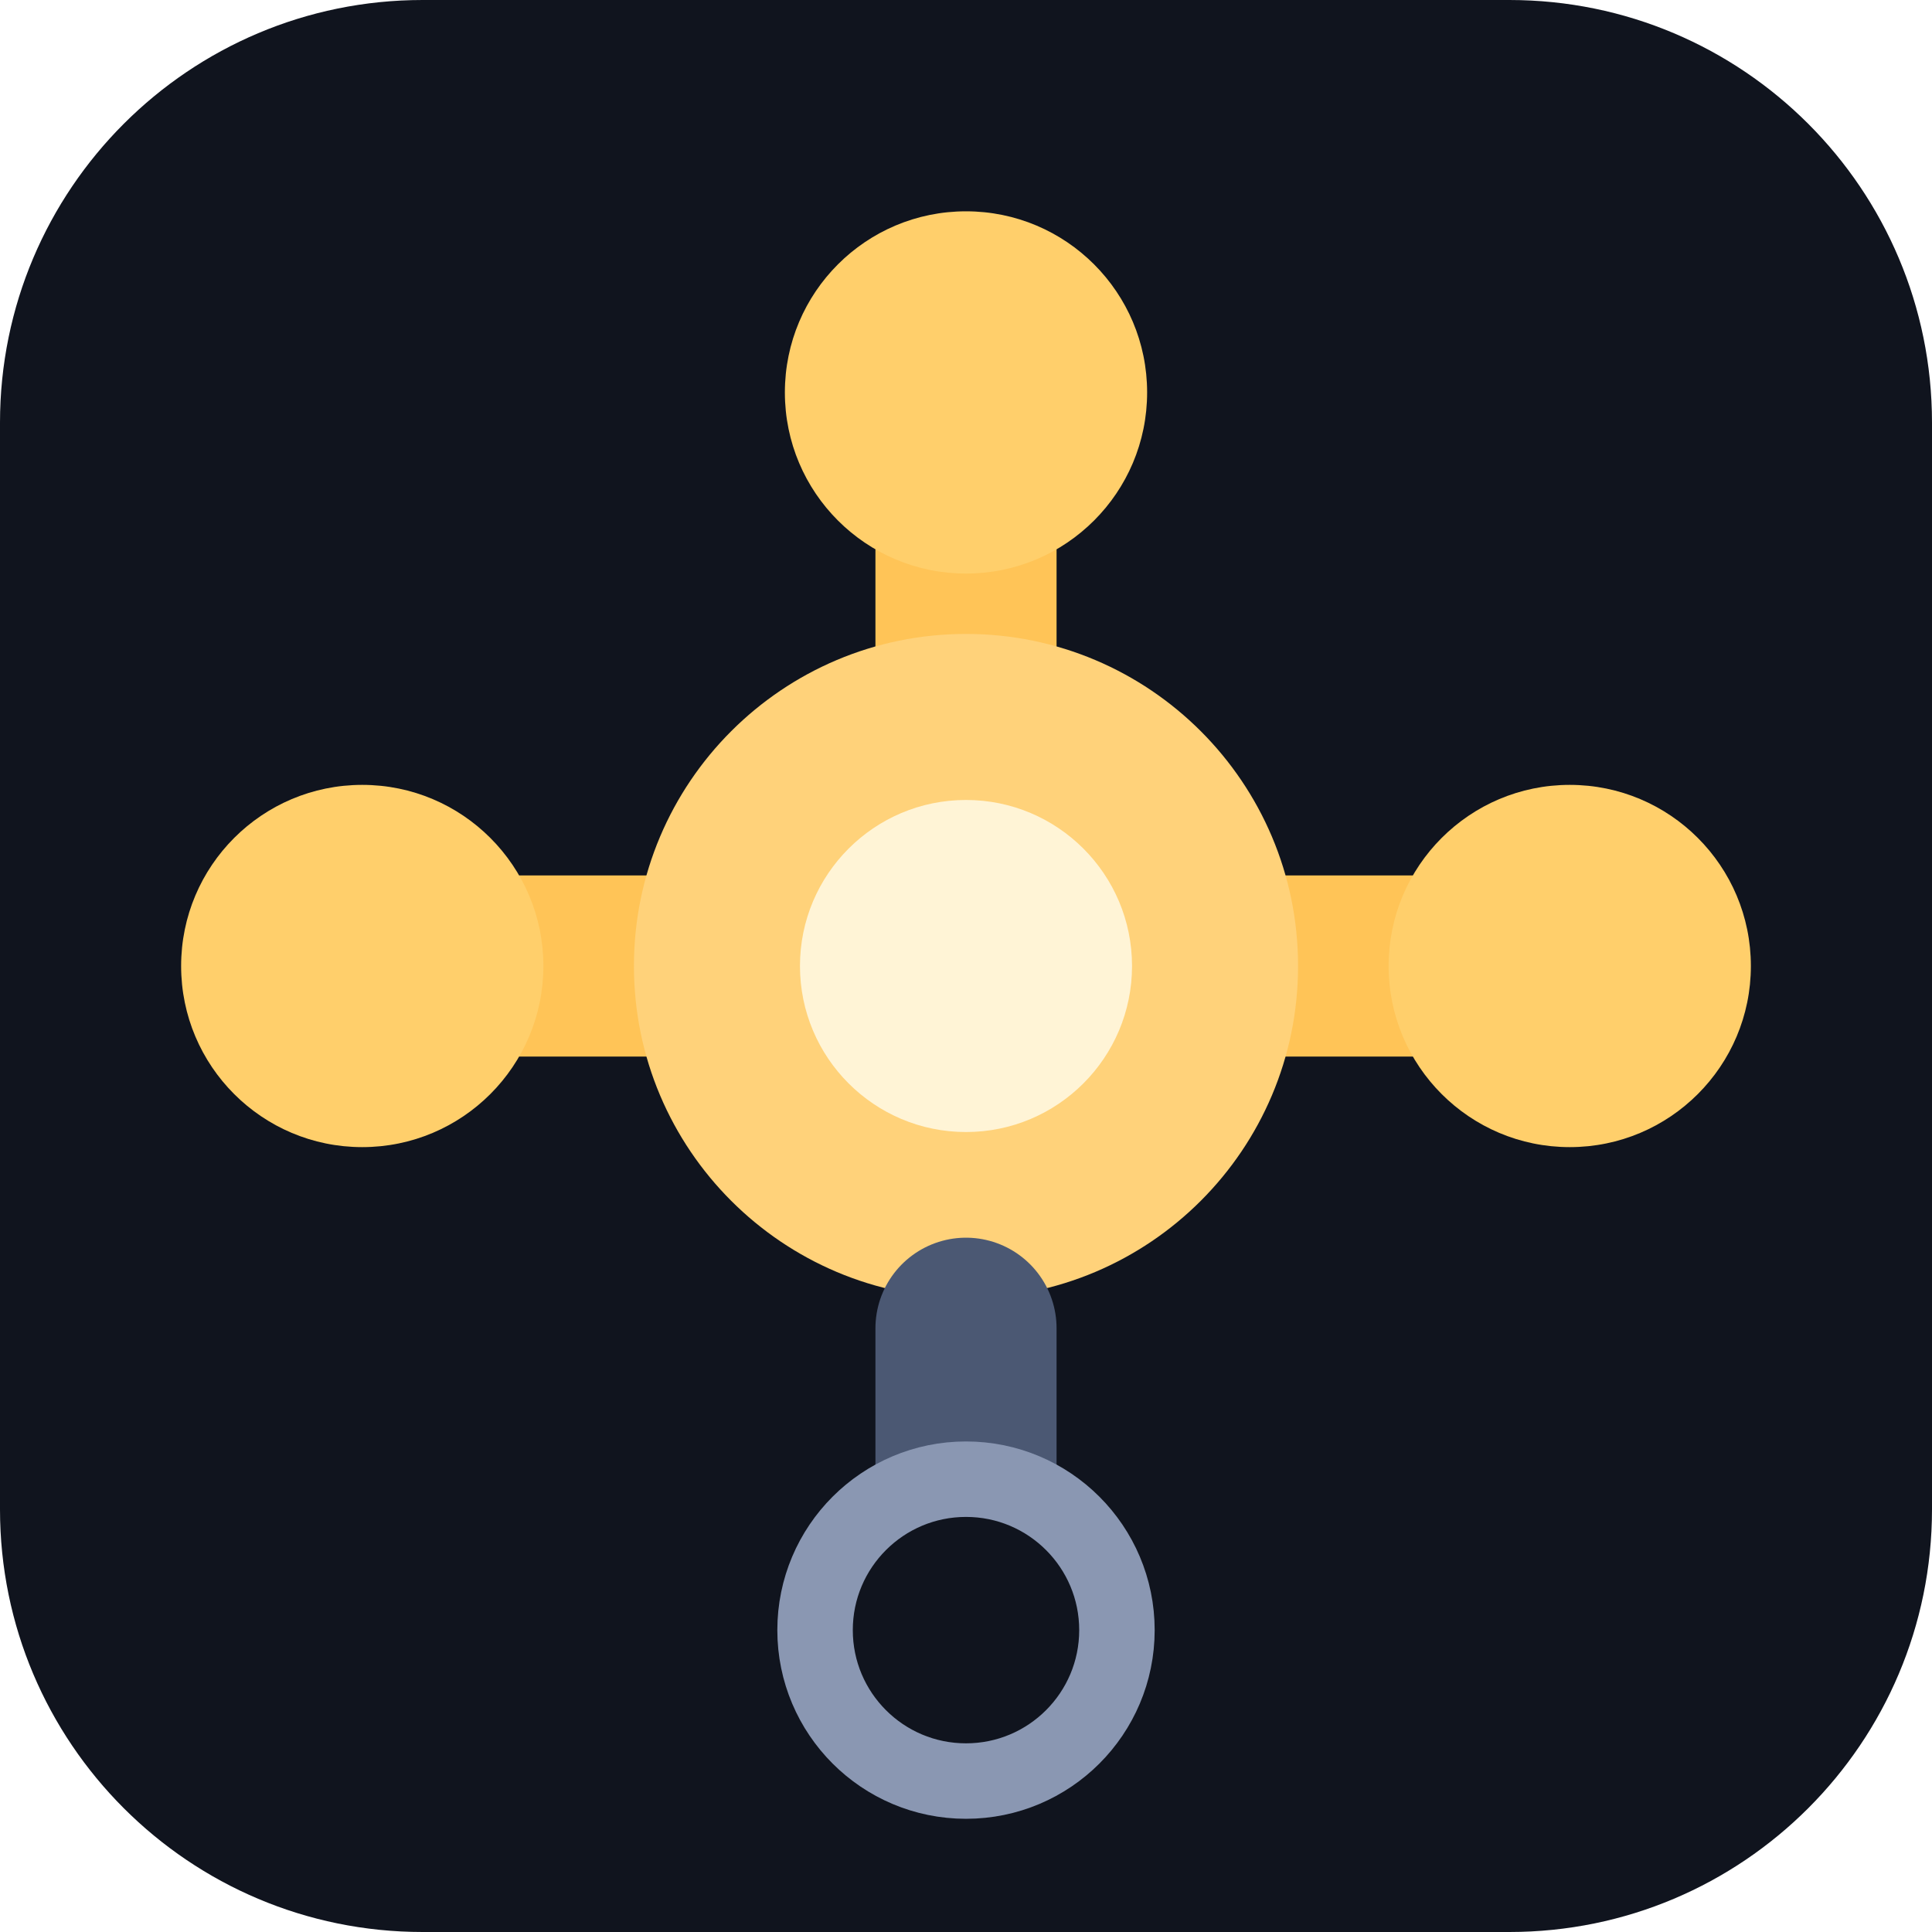
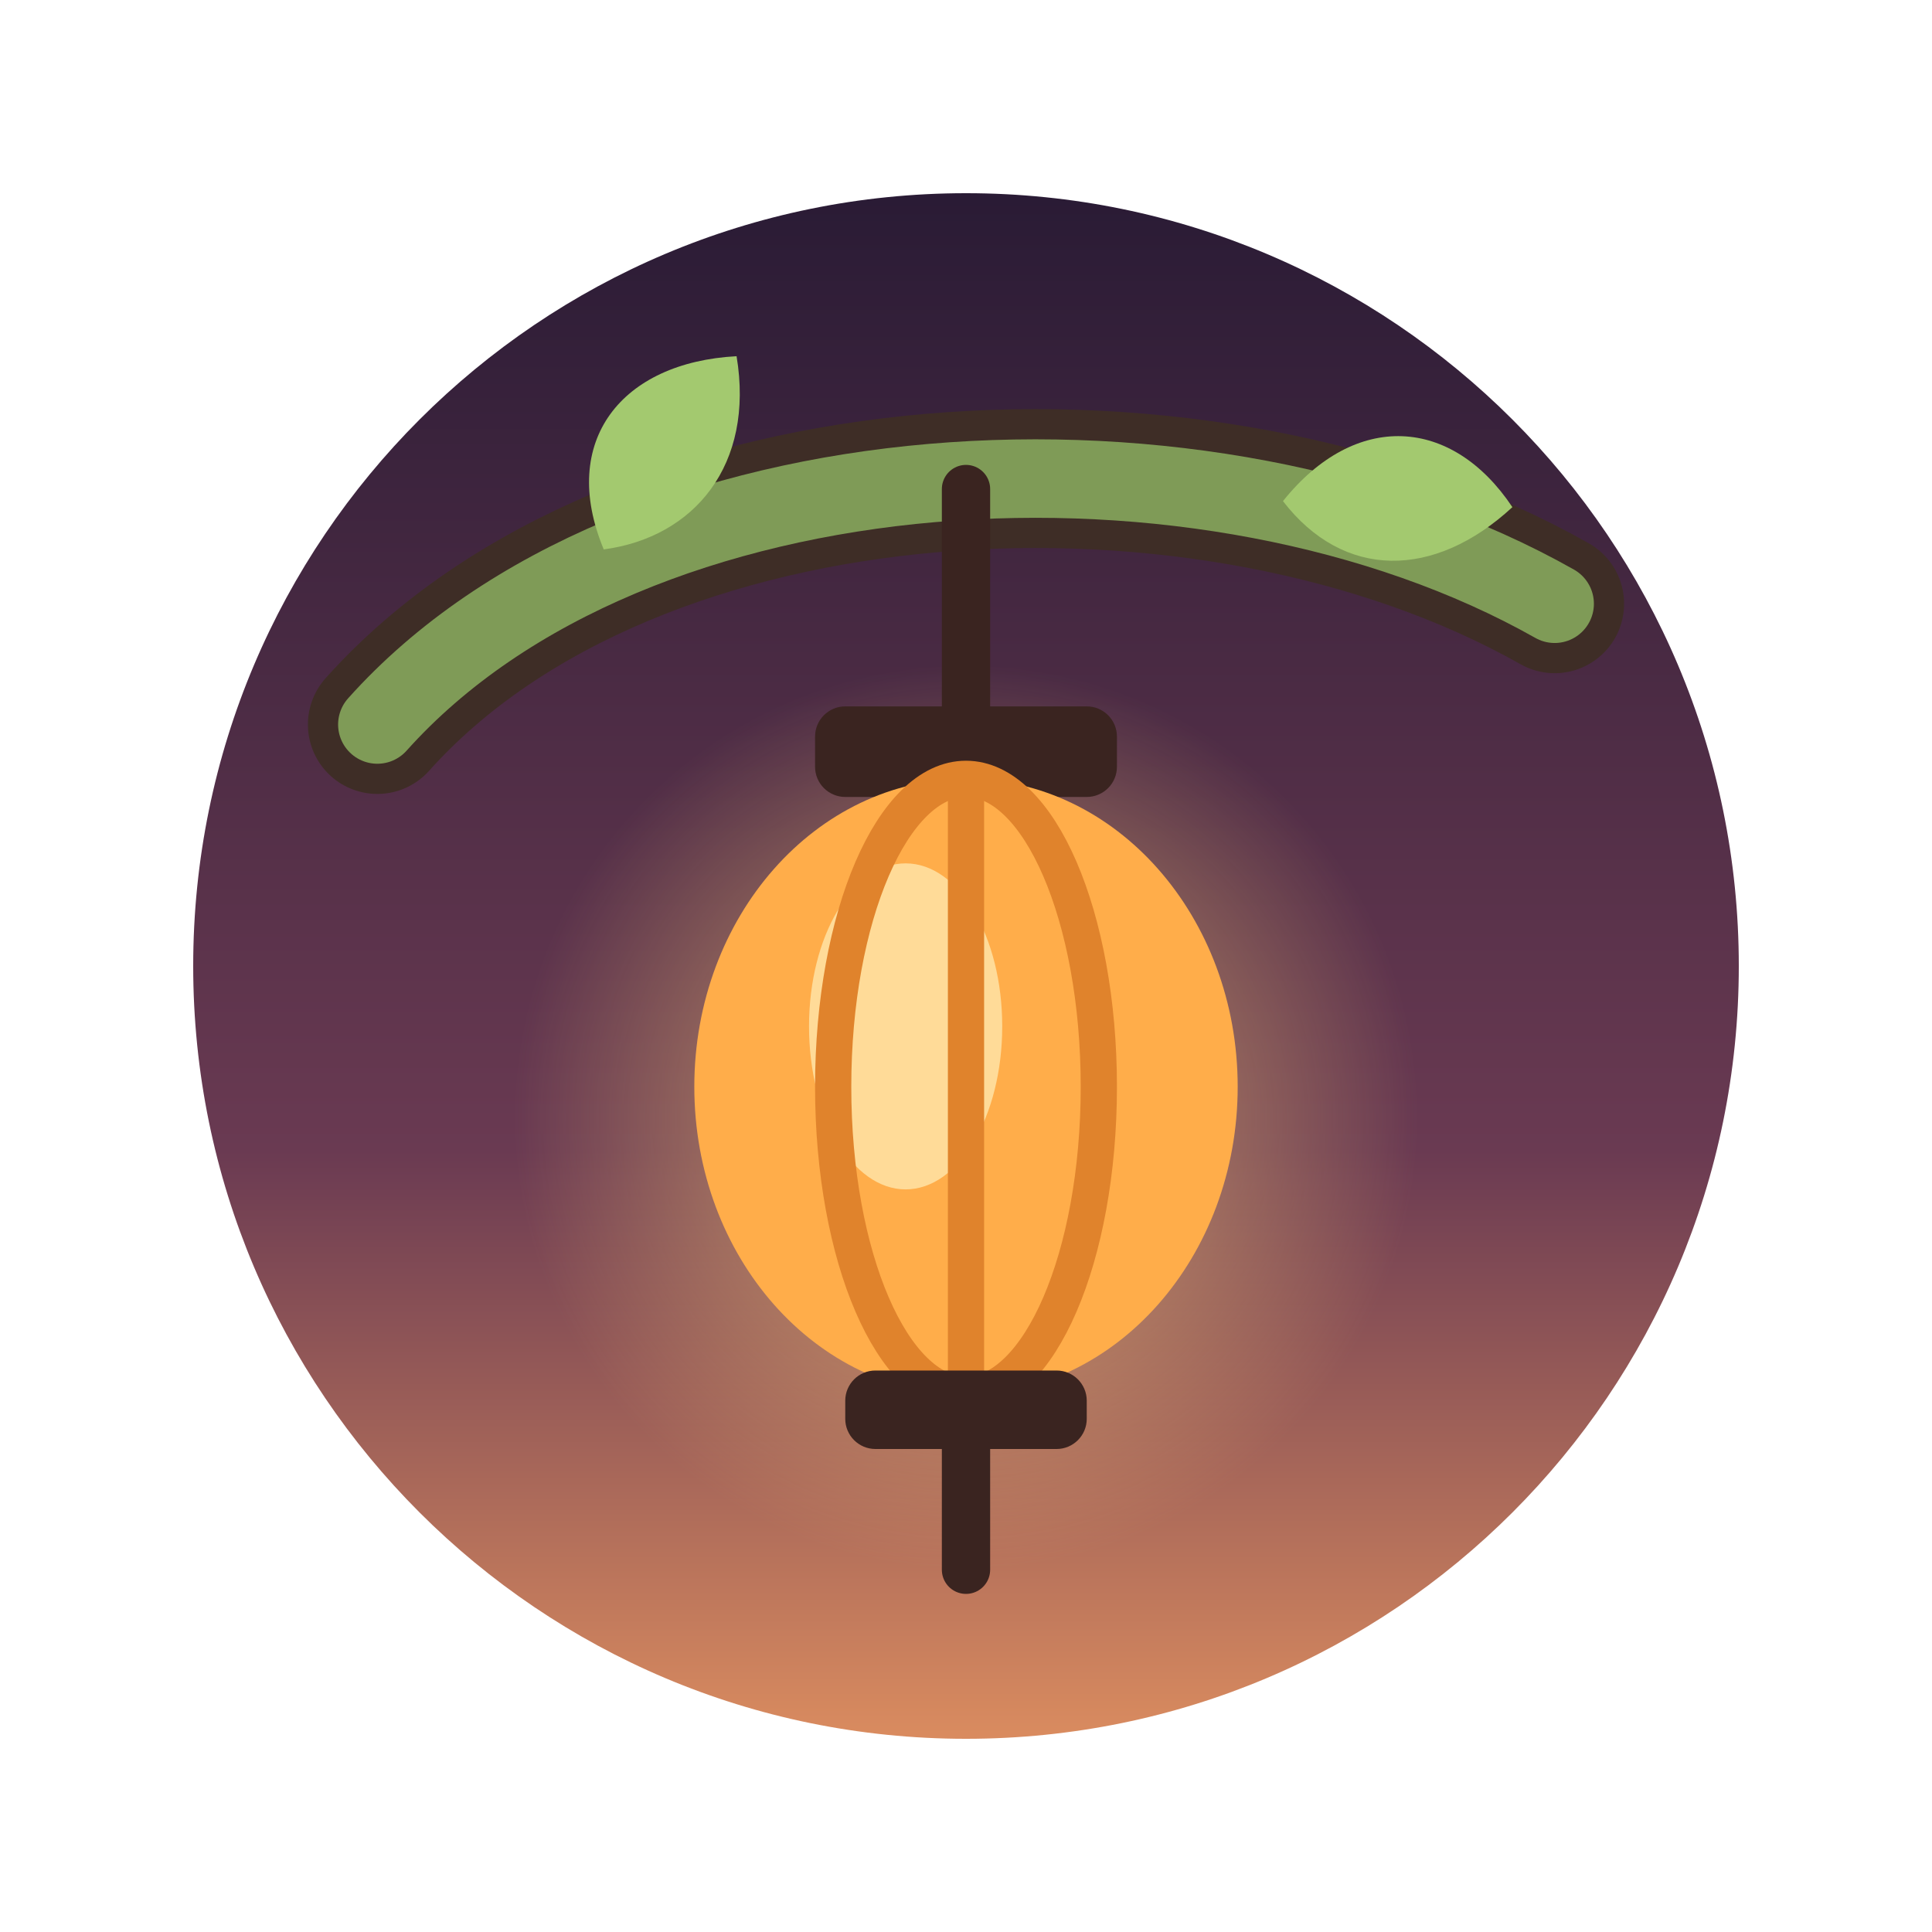
<svg xmlns="http://www.w3.org/2000/svg" viewBox="0 0 64 64" width="128" height="128">
-   <rect width="64" height="64" rx="14" fill="#10141e" />
-   <path d="M12 32h40M32 32V13" stroke="#ffc457" stroke-width="6" stroke-linecap="round" />
-   <circle cx="12" cy="32" r="6" fill="#ffcf6b" />
-   <circle cx="52" cy="32" r="6" fill="#ffcf6b" />
-   <circle cx="32" cy="13" r="6" fill="#ffcf6b" />
-   <circle cx="32" cy="32" r="11" fill="#ffd27a" />
-   <circle cx="32" cy="32" r="5.5" fill="#fff4d6" />
-   <path d="M32 44v8" stroke="#4b5873" stroke-width="6" stroke-linecap="round" />
-   <circle cx="32" cy="54" r="5" fill="#10141e" stroke="#8a97b2" stroke-width="2.5" />
+   <defs>
+     <linearGradient id="dusk" x1="0" y1="0" x2="0" y2="1">
+       <stop offset="0" stop-color="#2a1b35" />
+       <stop offset="0.62" stop-color="#6a3a52" />
+       <stop offset="1" stop-color="#d98b5f" />
+     </linearGradient>
+     <radialGradient id="glow">
+       <stop offset="0" stop-color="#ffcf7a" stop-opacity="0.7" />
+       <stop offset="1" stop-color="#ffcf7a" stop-opacity="0" />
+     </radialGradient>
+   </defs>
+   <circle cx="32" cy="32" r="25.6" fill="url(#dusk)" />
+   <circle cx="32" cy="37" r="15" fill="url(#glow)" />
+   <path d="M12.5 24C21 14.5 40 13.5 51.5 20" fill="none" stroke="#3e2d26" stroke-width="4.6" stroke-linecap="round" />
+   <path d="M12.5 24C21 14.5 40 13.5 51.5 20" fill="none" stroke="#7f9b57" stroke-width="2.6" stroke-linecap="round" />
+   <path d="M20 18.2c-1.5-3.6.6-6.2 4.4-6.4.6 3.6-1.4 6-4.4 6.4z" fill="#a3c96f" />
+   <path d="M42.5 16.6c2.4-3 5.6-2.8 7.6.2-2.6 2.4-5.6 2.4-7.6-.2z" fill="#a3c96f" />
+   <path d="M32 16.2V24" stroke="#3a2420" stroke-width="1.6" stroke-linecap="round" />
+   <rect x="27" y="23.4" width="10" height="3" rx="1" fill="#3a2420" />
+   <ellipse cx="32" cy="36" rx="9" ry="10.2" fill="#ffad4a" />
+   <ellipse cx="30" cy="34" rx="3.2" ry="5.4" fill="#ffe3a6" opacity="0.85" />
+   <ellipse cx="32" cy="36" rx="4.4" ry="10.2" fill="none" stroke="#e0832c" stroke-width="1.2" />
+   <path d="M32 25.8v20.4" stroke="#e0832c" stroke-width="1.2" />
+   <rect x="28" y="45.4" width="8" height="2.6" rx="1" fill="#3a2420" />
+   <path d="M32 48v4" stroke="#3a2420" stroke-width="1.6" stroke-linecap="round" />
</svg>
